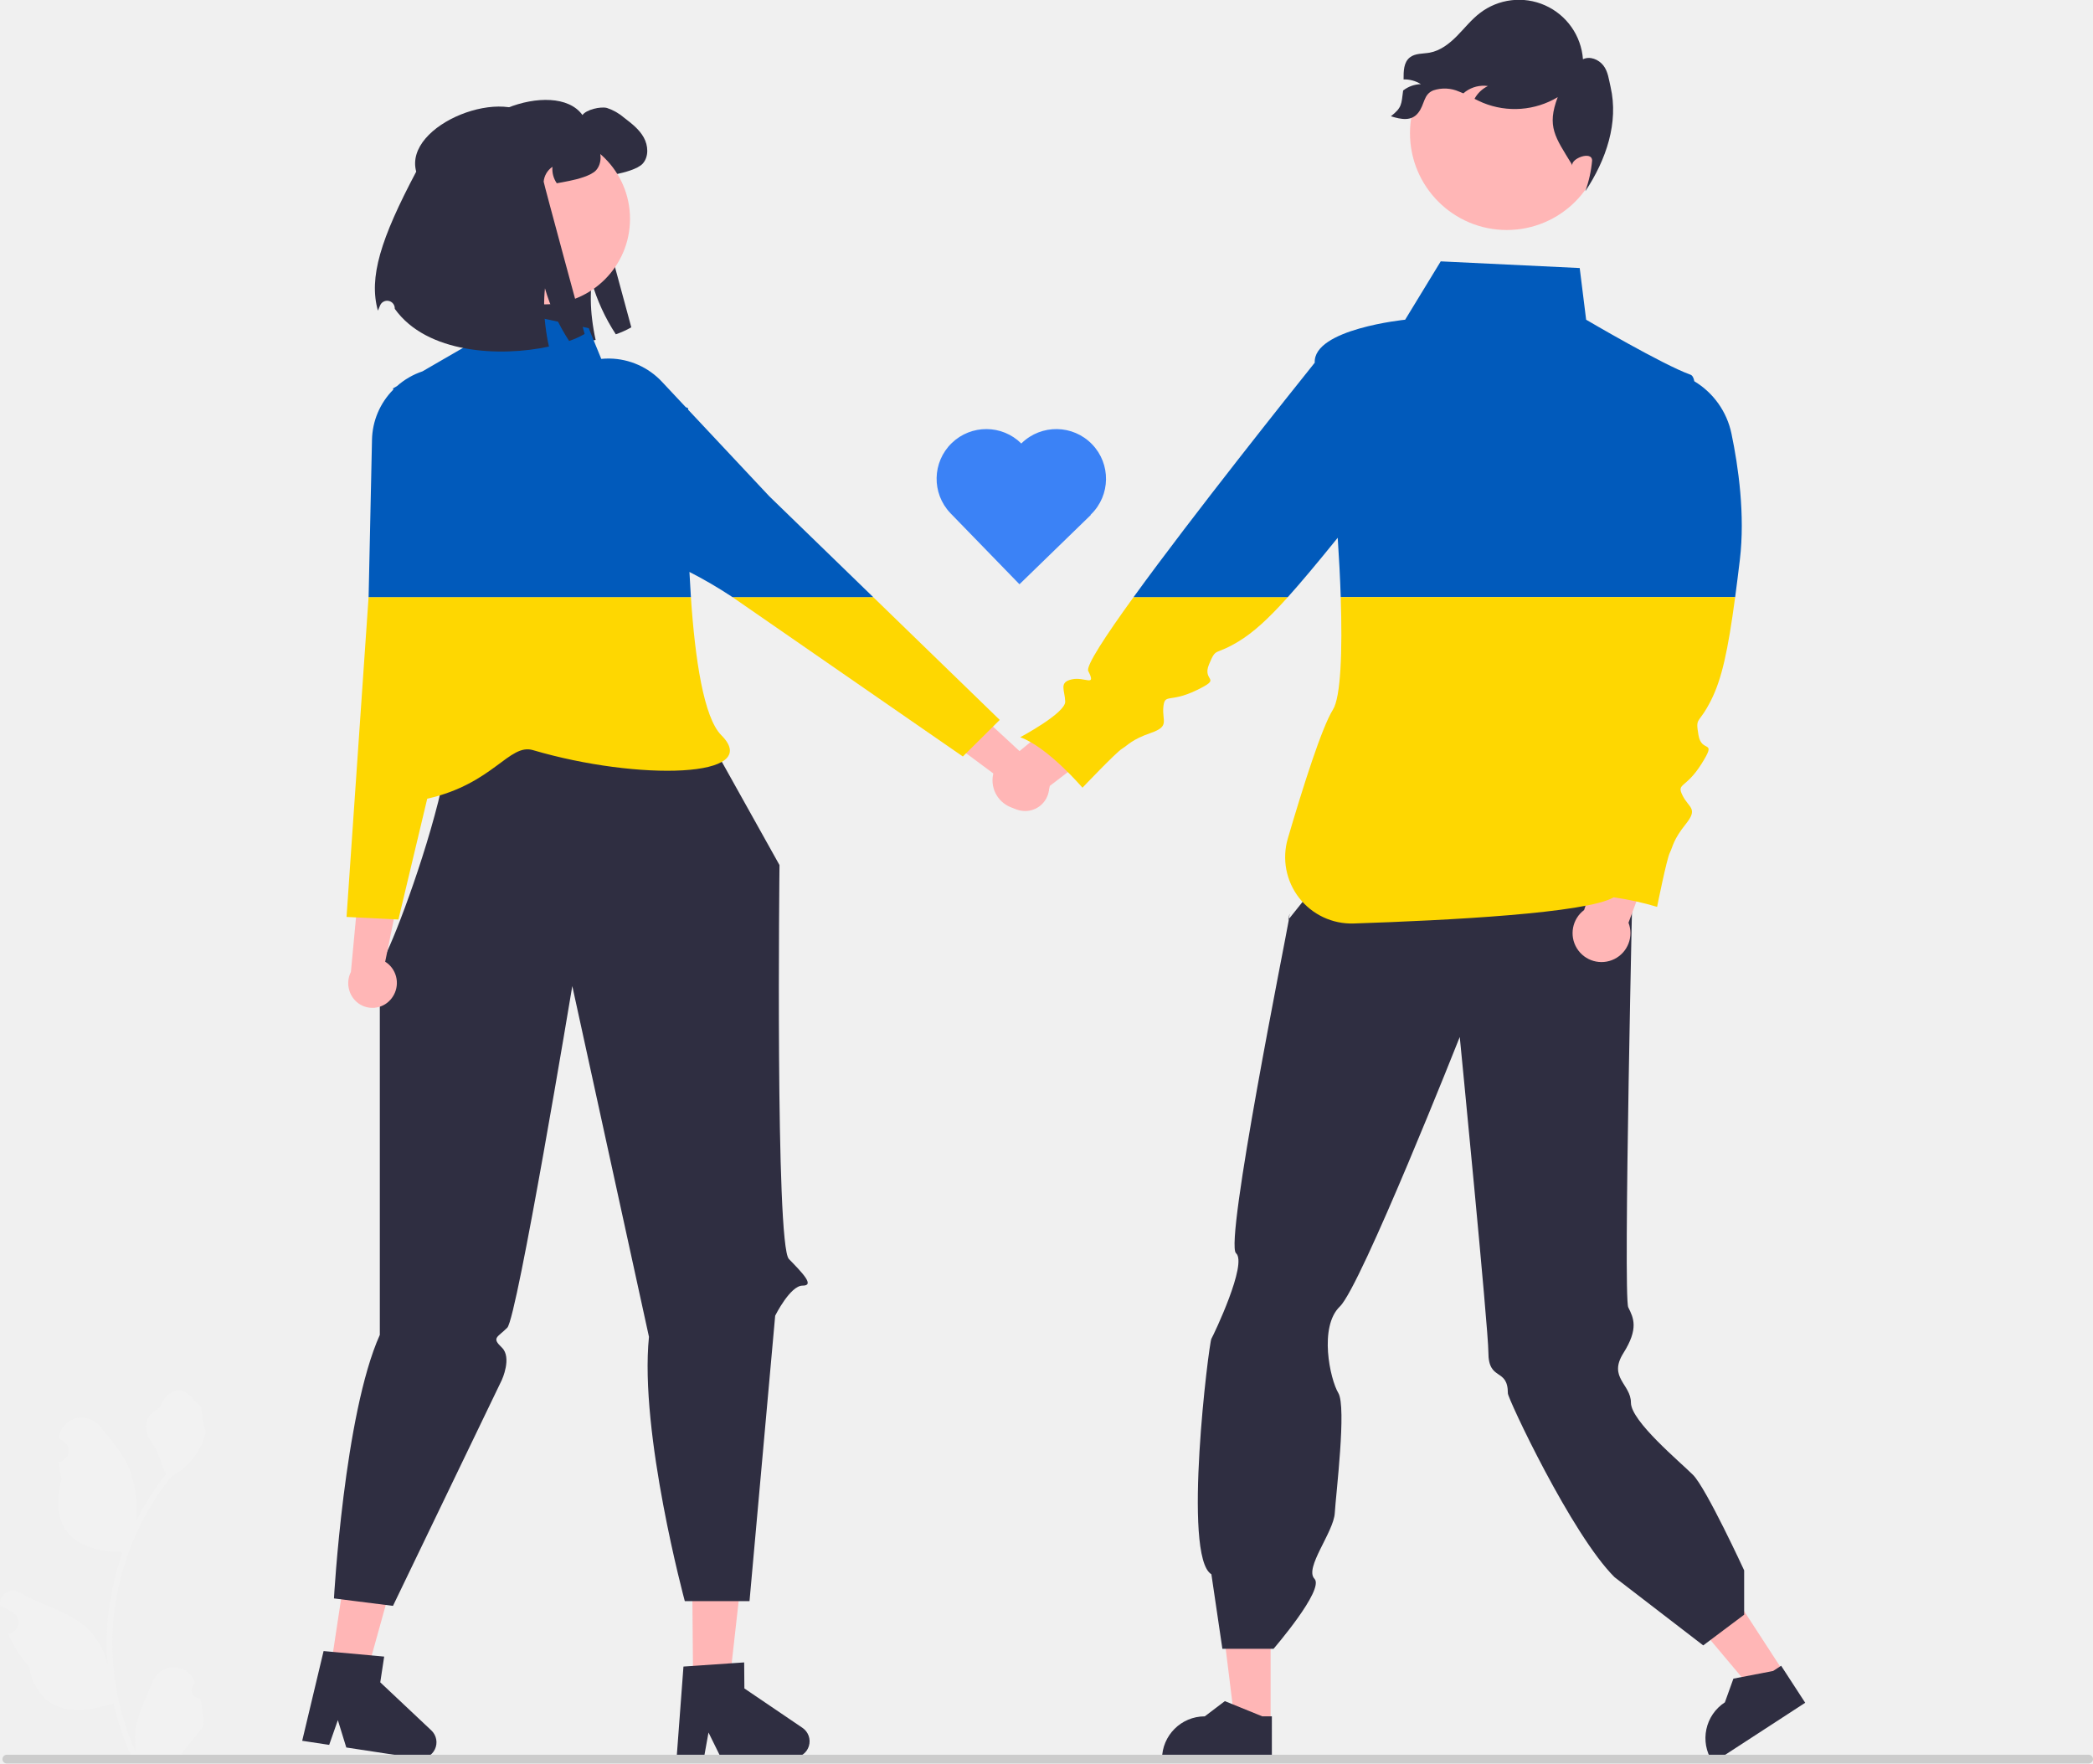
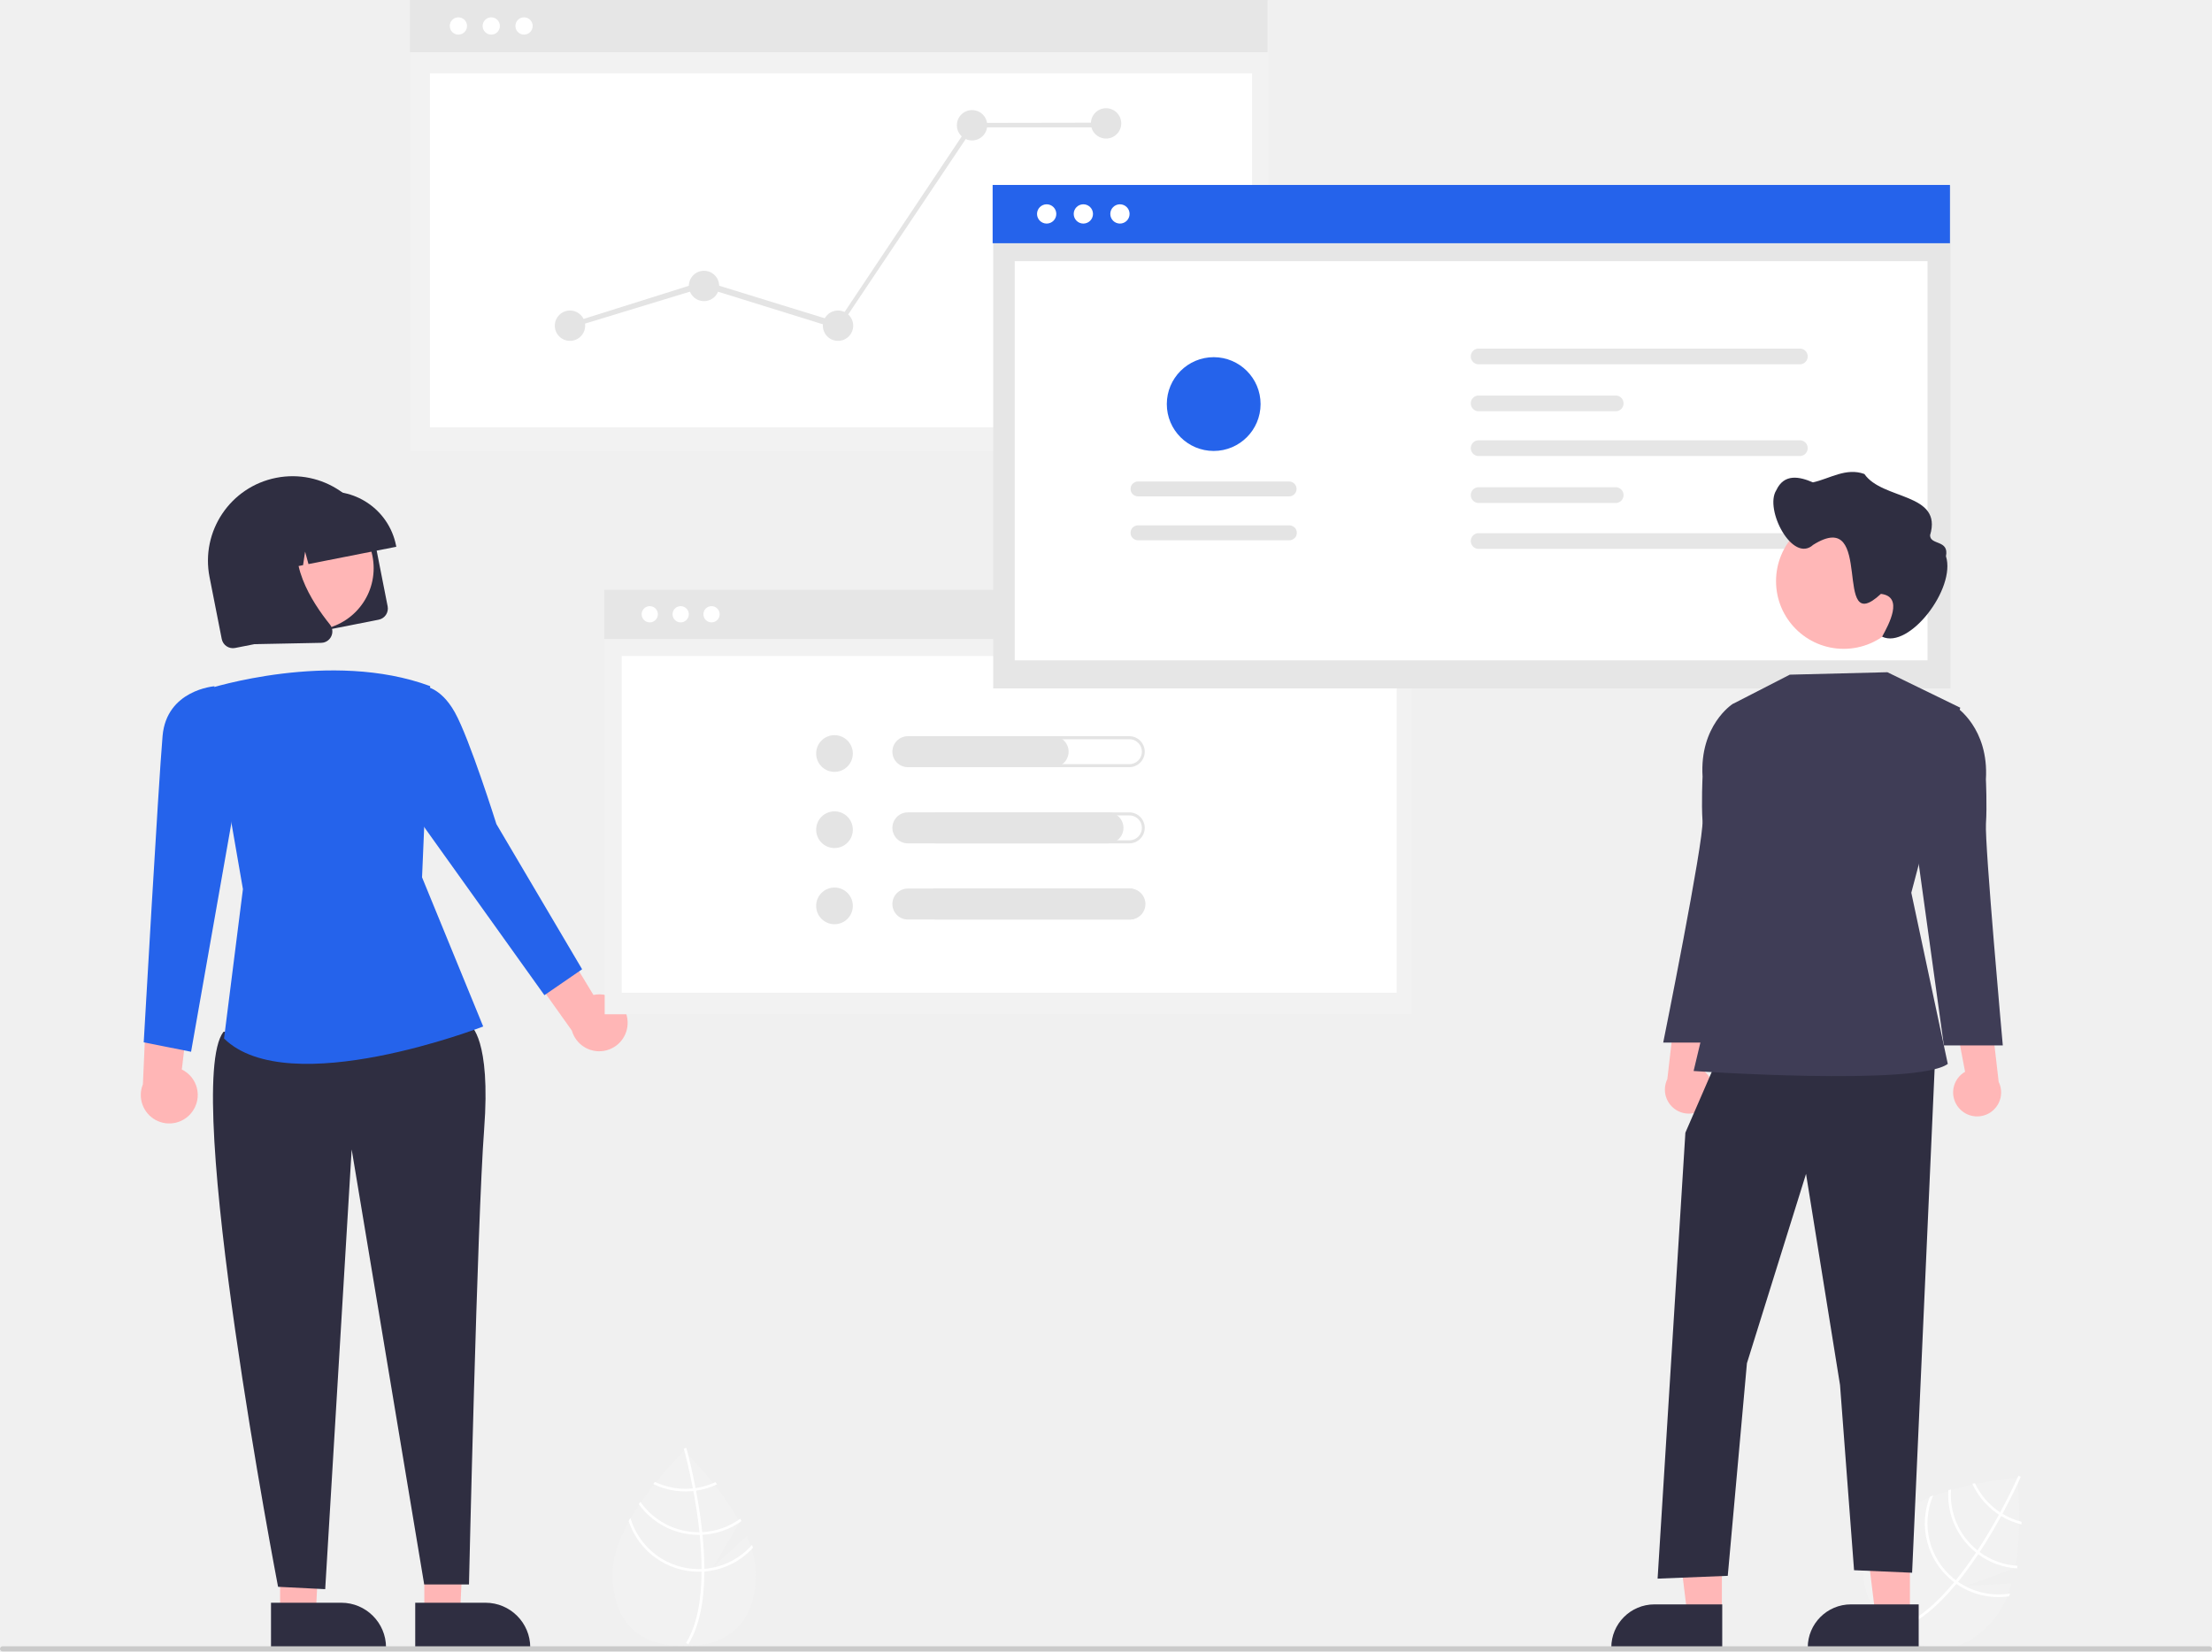
- <svg xmlns="http://www.w3.org/2000/svg" data-name="Layer 1" width="567.338" height="478.016" viewBox="0 0 567.338 478.016">
-   <path d="M441.806,255.712c-3.529-12.867,24.936-23.901,32.41-13.539,1.039-1.473,4.881-2.368,6.643-1.916a13.744,13.744,0,0,1,4.691,2.675c1.988,1.527,4.049,3.109,5.269,5.305,1.229,2.187,1.419,5.17-.235,7.068-1.311,1.509-5.179,2.485-7.149,2.883-1.374.28-2.531.506-3.525.669a6.739,6.739,0,0,1-1.175-4.456,5.47,5.47,0,0,0-2.386,4.013c-.027.334,11.108,41.304,11.108,41.304a24.287,24.287,0,0,1-4.203,1.889,52.848,52.848,0,0,1-6.553-14.28,45.762,45.762,0,0,0,.127,10.168,55.948,55.948,0,0,0,.958,5.631c-13.232,2.856-33.133,1.916-41.792-10.231l-.004-.151a2.067,2.067,0,0,0-3.993-.721c-.21.536-.403 1-.576,1.369C428.9,284.371,432.163,273.932,441.806,255.712Z" transform="translate(-316.3312 -210.9919)" fill="#2f2e41" />
-   <polygon points="187.875 456.283 197.734 456.2 202.098 417.287 187.548 417.41 187.875 456.283" fill="#ffb6b6" />
-   <path d="M533.853,679.343,518.108,668.663l-.059-7.055-3.386.227-10.496.724-2.573.171-1.868,24.935,7.396-.067,1.26-6.991,3.431,6.956,19.601-.164a4.408,4.408,0,0,0,2.439-8.055Z" transform="translate(-316.3312 -210.9919)" fill="#2f2e41" />
-   <polygon points="89.571 452.439 99.318 453.92 109.798 416.192 95.412 414.006 89.571 452.439" fill="#ffb6b6" />
-   <path d="M433.261,680.048l-13.853-13.042,1.06-6.975-3.379-.313-10.477-.95-2.568-.239-5.798,24.323,7.313,1.107,2.353-6.703,2.285,7.412,19.379,2.947a4.408,4.408,0,0,0,3.685-7.566Z" transform="translate(-316.3312 -210.9919)" fill="#2f2e41" />
-   <path d="M499.672,395.413l27.953,50.064s-1.166,102.965,2.549,106.784,7.078,7.244,3.715,7.213-7.434,8.153-7.434,8.153l-6.957,77.364h-17.543s-12.344-45.623-9.713-71.64l-20.782-95.077S456.528,568.188,453.837,570.879s-4.314,2.672-1.484,5.372,0,8.808,0,8.808l-29.498,61.221-16-2.018s2.774-49.979,12.433-71.435V471.432c-.728,8.693,33.303-79.296,12.493-72.691C438.365,396.651,499.672,395.413,499.672,395.413Z" transform="translate(-316.3312 -210.9919)" fill="#2f2e41" />
-   <path d="M422.318,481.805a6.821,6.821,0,0,0-.702-9.488,6.544,6.544,0,0,0-.876-.634l4.751-23.317-10.984-6.574-3.055,32.646a6.802,6.802,0,0,0,1.568,8.155,6.51,6.51,0,0,0,9.183-.651Q422.262,481.874,422.318,481.805Z" transform="translate(-316.3312 -210.9919)" fill="#ffb6b6" />
-   <path d="M593.233,430.754a6.821,6.821,0,0,1-5.816-7.529,6.543,6.543,0,0,1,.228-1.057l-19.113-14.177,3.782-12.229,24.082,22.251a6.802,6.802,0,0,1,4.281,7.116,6.51,6.51,0,0,1-7.268,5.651Q593.321,430.767,593.233,430.754Z" transform="translate(-316.3312 -210.9919)" fill="#ffb6b6" />
-   <circle cx="147.594" cy="59.322" r="23.183" fill="#ffb6b6" />
-   <path d="M437.826,245.399" transform="translate(-316.3312 -210.9919)" fill="#2f2e41" />
-   <polygon points="483.533 453.271 475.415 458.549 451.193 429.75 463.174 421.96 483.533 453.271" fill="#ffb6b6" />
-   <path d="M805.657,672.546,780.694,688.777l-.205-.316a11.59,11.59,0,0,1,3.398-16.034l.001-0,2.31-6.424,10.757-2.072,2.179-1.417Z" transform="translate(-316.3312 -210.9919)" fill="#2f2e41" />
-   <polygon points="344.417 467.102 334.734 467.101 330.128 429.753 344.419 429.754 344.417 467.102" fill="#ffb6b6" />
-   <path d="M661.089,688.195l-29.776-.001v-.377a11.59,11.59,0,0,1,11.59-11.589h.001l5.439-4.126,10.148,4.127,2.599 0Z" transform="translate(-316.3312 -210.9919)" fill="#2f2e41" />
-   <path d="M760.974,447.632l-86.829,1.909-8.607,10.758s.744-3.793.082.373-17.414,87.23-14.247,90.016-6.004,22.02-6.678,23.193-7.933,59.07,0,63.831l2.98,20.209h13.866s13.891-16.075,11.095-18.989,5.2-12.604,5.505-17.8,3.225-28.764.963-32.542-5.319-17.96.418-23.458,32.498-73.057,32.498-73.057,7.776,79.202,7.758,85.421c-.024,8.088,5.287,4.085,5.287,11.185,0,1.434,17.294,38.303,28.916,49.827l24.035,18.488,11.093-8.32v-12.018s-10.28-22.298-13.866-25.884-16.827-14.563-16.827-19.584-6.233-6.77-2.041-13.426,2.758-9.525,1.324-12.394,1.286-120.415,1.286-120.415Z" transform="translate(-316.3312 -210.9919)" fill="#2f2e41" />
-   <circle cx="408.437" cy="36.107" r="26.238" fill="#ffb6b6" />
-   <path d="M745.729,457.66l7.386-22.233,13.289,2.447-8.645,23.228a7.843,7.843,0,1,1-12.03-3.442Z" transform="translate(-316.3312 -210.9919)" fill="#ffb6b6" />
-   <path d="M592.555,414.694l18.096-14.878,9.942,9.152L600.901,424.017a7.843,7.843,0,1,1-8.346-9.323Z" transform="translate(-316.3312 -210.9919)" fill="#ffb6b6" />
-   <path d="M693.353,242.509c2.829.878,5.556,1.396,7.395-.924s1.359-4.973,4.095-6.092a9.679,9.679,0,0,1,6.989.324c.398.148.786.314,1.165.481.213-.185.425-.36.656-.527a8.337,8.337,0,0,1,6-1.461,8.18,8.18,0,0,0-3.633,3.467c.758.379,1.525.758,2.302,1.082a22.697,22.697,0,0,0,20.254-1.535c-3.032,7.987-.675,10.834,3.772,18.128l.176.425c-.444-1.913,5.371-4.123,5.371-1.35a33.125,33.125,0,0,1-1.849,8.32c5.704-8.588,9.069-18.636,6.859-28.278-.471-2.024-.684-4.197-1.969-5.842-1.285-1.636-3.651-2.598-5.519-1.673a17.396,17.396,0,0,0-27.992-12.48c-2.311,1.784-4.132,4.123-6.194,6.203s-4.502,3.975-7.386,4.493c-1.83.324-3.892.129-5.352,1.285-1.692,1.34-1.71,3.698-1.701,5.963a8.327,8.327,0,0,1,4.687,1.285,8.148,8.148,0,0,0-4.733,1.664.508.508,0,0,0-.074.055C696.172,239.328,696.375,240.133,693.353,242.509Z" transform="translate(-316.3312 -210.9919)" fill="#2f2e41" />
-   <path d="M370.59,671.321a2.269,2.269,0,0,1-1.645-3.933l.155-.618q-.031-.074-.062-.148a6.094,6.094,0,0,0-11.241.042c-1.839,4.428-4.179,8.864-4.756,13.546a18.029,18.029,0,0,0,.316,6.2,72.281,72.281,0,0,1-6.575-30.021,69.764,69.764,0,0,1,.433-7.783q.358-3.178.995-6.31a73.119,73.119,0,0,1,14.5-30.99,19.459,19.459,0,0,0,8.093-8.397,14.843,14.843,0,0,0,1.35-4.056c-.394.052-1.486-5.949-1.188-6.317-.549-.833-1.532-1.247-2.131-2.06-2.982-4.043-7.091-3.337-9.236,2.157-4.582,2.313-4.627,6.148-1.815,9.837,1.789,2.347,2.035,5.522,3.604,8.035-.162.207-.329.407-.491.614a73.591,73.591,0,0,0-7.681,12.169,30.592,30.592,0,0,0-1.826-14.21c-1.748-4.217-5.025-7.769-7.91-11.415a6.279,6.279,0,0,0-11.184,3.083q-.009.081-.017.161.643.363,1.259.77a3.078,3.078,0,0,1-1.241,5.602l-.063.01a30.626,30.626,0,0,0,.807,4.579c-3.702,14.316,4.29,19.53,15.701,19.764.252.129.497.258.749.381a75.115,75.115,0,0,0-4.043,19.028,71.243,71.243,0,0,0,.052,11.503l-.019-.136a18.826,18.826,0,0,0-6.427-10.87c-4.946-4.063-11.933-5.559-17.268-8.824a3.533,3.533,0,0,0-5.411,3.437l.022.143a20.677,20.677,0,0,1,2.319,1.117q.643.363,1.259.77a3.078,3.078,0,0,1-1.241,5.602l-.063.01c-.045.006-.084.013-.129.019a30.654,30.654,0,0,0,5.639,8.829c2.315,12.497,12.256,13.683,22.89,10.044h.006a75.093,75.093,0,0,0,5.044,14.726h18.02c.065-.2.123-.407.181-.607a20.474,20.474,0,0,1-4.986-.297c1.337-1.641,2.674-3.294,4.011-4.935a1.121,1.121,0,0,0,.084-.097c.678-.84,1.363-1.673,2.041-2.512l0-.001a29.99,29.99,0,0,0-.879-7.64Z" transform="translate(-316.3312 -210.9919)" fill="#f2f2f2" />
-   <path d="M316.999,687.818a1.186,1.186,0,0,0,1.19,1.19h564.29a1.19,1.19,0,1,0,0-2.38h-564.29A1.187,1.187,0,0,0,316.999,687.818Z" transform="translate(-316.3312 -210.9919)" fill="#ccc" />
-   <path d="M503.213,366.022c.111,2.279.242,4.56.394,6.82h11.261l-.161-.111A121.192,121.192,0,0,0,503.213,366.022Z" transform="translate(-316.3312 -210.9919)" fill="none" />
-   <path d="M410.267,459.537l14.065.698,7.806-32.744c17.946-4.035,22.203-15.069,28.655-13.17,28.622,8.426,62.638,7.533,51.062-4.042-4.746-4.746-7.11-20.5-8.248-37.437h-87.366Z" transform="translate(-316.3312 -210.9919)" fill="#fed701" />
-   <polygon points="198.537 161.851 260.993 205.057 270.992 195.141 236.689 161.851 198.537 161.851" fill="#fed701" />
-   <path d="M524.86,345.514,502.855,322.038c.007-.246.012-.386.012-.386l-.671-.317-6.401-6.829a19.867,19.867,0,0,0-14.211-6.326,20.389,20.389,0,0,0-2.273.092l-3.397-8.322-28.416-6.028-5.642,11.357-11.017,6.378a19.901,19.901,0,0,0-6.907,3.999l-1.076.623.08.327a19.838,19.838,0,0,0-5.77,13.604l-.914,42.49-.01.142h87.366c-.152-2.26-.283-4.541-.394-6.82a121.192,121.192,0,0,1,11.495,6.709l.161.111h38.152Z" transform="translate(-316.3312 -210.9919)" fill="#015abb" />
-   <path d="M611.318,392.877c2.271,4.488-.919,1.46-4.488,2.271-3.569.811-1.839,2.92-1.758,6.029s-12.194,9.652-12.194,9.652c7.489,2.677,16.87,13.681,16.87,13.681s9.085-9.571,10.734-10.571c1.649-1,2.569-2.46,7.787-4.272,5.218-1.811,3.028-3.19,3.407-7.029.379-3.839,1.649-1,8.976-4.542s1.379-2.19,3.407-7.029c2.028-4.84,1.379-2.19,7.976-6.191,3.965-2.405,7.904-5.937,13.384-12.033H623.607C615.895,383.496,610.644,391.544,611.318,392.877Z" transform="translate(-316.3312 -210.9919)" fill="#fed701" />
-   <path d="M787.938,362.778c1.465-12.211-.388-25.251-2.272-34.267a21.716,21.716,0,0,0-10.058-14.167c-.191-.979-.531-1.606-1.052-1.791-7.458-2.651-28.277-14.899-28.277-14.899l-1.745-14.006L706.86,281.837l-9.64,15.816s-24.972,2.51-24.509,11.652c-6.048,7.543-32.968,41.249-49.104,63.538h41.813c3.637-4.046,7.953-9.219,13.41-15.949.037-.046.072-.093.109-.139.367,5.456.649,10.914.817,16.088H786.67C787.076,369.808,787.494,366.474,787.938,362.778Z" transform="translate(-316.3312 -210.9919)" fill="#015abb" />
-   <path d="M786.67,372.843H679.756c.477,14.703.022,27.101-2.118,30.515-3.004,4.792-8.089,20.829-12.222,34.91a17.995,17.995,0,0,0,17.859,23.046c25.642-.845,63.164-2.802,70.477-7.093a81.014,81.014,0,0,1,11.758,2.584s2.588-12.94,3.45-14.665c.863-1.725.863-3.45,4.313-7.764,3.451-4.313.863-4.313-.863-7.764-1.725-3.45.863-1.725,5.176-8.626,4.313-6.901,0-2.588-.863-7.764-.863-5.176,0-2.588,3.451-9.489C783.033,395.016,784.708,387.513,786.67,372.843Z" transform="translate(-316.3312 -210.9919)" fill="#fed701" />
-   <path d="M429.153,257.519c-3.529-12.867,24.936-23.901,32.41-13.539,1.039-1.473,4.881-2.368,6.643-1.916a13.744,13.744,0,0,1,4.691,2.675c1.988,1.527,4.049,3.109,5.269,5.305,1.229,2.187,1.419,5.17-.235,7.068-1.311,1.509-5.179,2.485-7.149,2.883-1.374.28-2.531.506-3.525.669a6.739,6.739,0,0,1-1.175-4.456,5.47,5.47,0,0,0-2.386,4.013c-.027.334,11.108,41.304,11.108,41.304a24.287,24.287,0,0,1-4.203,1.889,52.848,52.848,0,0,1-6.553-14.28,45.762,45.762,0,0,0,.127,10.168,55.95,55.95,0,0,0,.958,5.631c-13.232,2.856-33.133,1.916-41.792-10.231l-.004-.151a2.067,2.067,0,0,0-3.993-.721c-.21.536-.403 1-.576,1.369C416.247,286.179,419.51,275.74,429.153,257.519Z" transform="translate(-316.3312 -210.9919)" fill="#2f2e41" />
-   <path d="M593.272,331.109l0,0c-.034.033-.065.067-.098.1a13.472,13.472,0,0,0-18.874-.102l0,0a13.472,13.472,0,0,0-.401,18.921l-.003.003.126.13,0,0,18.649,19.202L612.003,350.587l-.054-.055c.032-.031.066-.06.099-.091l0,0a13.474,13.474,0,0,0,.278-19.054l0,0A13.474,13.474,0,0,0,593.272,331.109Z" transform="translate(-316.3312 -210.9919)" fill="#3b82f6" />
+ <svg xmlns="http://www.w3.org/2000/svg" data-name="Layer 1" width="864" height="645" viewBox="0 0 864 645">
+   <path d="M459.675,727.481l-13.169,12.124,10.466-17.561C448.726,707.091,435.24,694.168,435.24,694.168s-27.978,26.805-27.978,47.876S419.788,770.472,435.24,770.472c15.452,0,27.978-7.357,27.978-28.428A36.962,36.962,0,0,0,459.675,727.481Z" transform="translate(-168 -127.5)" fill="#f2f2f2" />
+   <path d="M443.119,740.262v1.039c-.062,12.073-2.098,21.492-6.093,28.125-.057.098-.118.19-.175.288l-.447-.272-.427-.267c4.432-7.162,6-17.286,6.057-27.816.005-.339.01-.684.005-1.028-.015-4.458-.288-8.967-.725-13.348-.031-.339-.067-.684-.103-1.028-.607-5.779-1.481-11.301-2.375-16.098-.062-.339-.129-.679-.195-1.013-1.548-8.113-3.126-13.99-3.486-15.291-.041-.159-.067-.247-.072-.267l.488-.139.005-.005.494-.139c.005.021.093.314.236.859.55,2.036,1.98,7.563,3.383,14.854.062.329.129.668.19,1.008.73,3.892,1.445,8.242,2.01,12.808q.216,1.72.386,3.393c.041.344.077.689.108,1.028Q443.093,734.053,443.119,740.262Z" transform="translate(-168 -127.5)" fill="#fff" />
+   <path d="M439.689,708.713c-.344.046-.694.093-1.049.129a28.365,28.365,0,0,1-2.9.149,27.592,27.592,0,0,1-11.929-2.694c-.216.272-.432.545-.653.823a28.614,28.614,0,0,0,12.582,2.9,29.347,29.347,0,0,0,3.095-.165c.35-.036.699-.082,1.044-.134a28.373,28.373,0,0,0,8.201-2.483q-.332-.424-.648-.833A27.497,27.497,0,0,1,439.689,708.713Z" transform="translate(-168 -127.5)" fill="#fff" />
+   <path d="M442.275,725.922q-.532.031-1.064.031c-.108.005-.221.005-.329.005a27.738,27.738,0,0,1-22.767-11.893c-.206.303-.411.607-.612.915a28.768,28.768,0,0,0,23.379,12.006c.144,0,.288,0,.432-.005.36-.005.715-.015,1.069-.031a28.616,28.616,0,0,0,15.245-5.347c-.165-.303-.329-.607-.499-.91A27.548,27.548,0,0,1,442.275,725.922Z" transform="translate(-168 -127.5)" fill="#fff" />
+   <path d="M443.119,740.262c-.36.031-.72.051-1.08.067-.386.015-.771.026-1.157.026a27.813,27.813,0,0,1-26.664-20.011c-.231.416-.463.828-.684,1.244a28.832,28.832,0,0,0,27.348,19.795c.386,0,.771-.005,1.152-.026.365-.01.725-.031,1.085-.057a28.747,28.747,0,0,0,18.973-9.26c-.108-.38-.231-.756-.355-1.136A27.723,27.723,0,0,1,443.119,740.262Z" transform="translate(-168 -127.5)" fill="#fff" />
+   <path d="M953.718,745.933l-17.871,1.031,19.226-6.949c3.1-16.792.86-35.335.86-35.335s-38.63,3-51.985,19.298-8.33,29.928,3.622,39.721c11.952,9.794,26.303,12.043,39.658-4.255A36.962,36.962,0,0,0,953.718,745.933Z" transform="translate(-168 -127.5)" fill="#f2f2f2" />
+   <path d="M932.811,745.324l-.658.803c-7.7,9.299-15.245,15.294-22.539,17.892-.106.04-.212.072-.318.112l-.173-.494-.161-.477c7.968-2.731,15.597-9.567,22.315-17.676.219-.259.441-.522.656-.792,2.814-3.458,5.461-7.118,7.899-10.784.191-.282.382-.571.572-.861,3.194-4.855,6.018-9.68,8.366-13.957.167-.302.331-.606.491-.907,3.945-7.256,6.449-12.803,6.996-14.037.069-.149.105-.233.114-.252l.466.202.007-.001.47.205c-.009.019-.127.301-.361.814-.865,1.924-3.263,7.105-6.798,13.634-.161.294-.324.598-.492.9-1.902,3.473-4.106,7.291-6.563,11.181q-.923,1.467-1.853,2.869c-.187.292-.377.582-.568.864Q936.727,740.506,932.811,745.324Z" transform="translate(-168 -127.5)" fill="#fff" />
+   <path d="M950.155,718.748c-.296-.183-.596-.368-.893-.565a28.366,28.366,0,0,1-2.338-1.723,27.592,27.592,0,0,1-7.519-9.645c-.34.074-.679.148-1.026.222a28.613,28.613,0,0,0,7.894,10.217,29.344,29.344,0,0,0,2.498,1.835c.293.194.593.38.892.558a28.372,28.372,0,0,0,7.917,3.277q.012-.538.027-1.055A27.497,27.497,0,0,1,950.155,718.748Z" transform="translate(-168 -127.5)" fill="#fff" />
+   <path d="M941.248,733.698q-.431-.313-.843-.651c-.087-.064-.174-.136-.258-.205a27.738,27.738,0,0,1-10.072-23.629c-.351.104-.703.209-1.053.32A28.768,28.768,0,0,0,939.496,733.638c.111.091.223.182.337.27.282.224.563.441.847.654a28.616,28.616,0,0,0,15.181,5.527c.065-.339.13-.678.191-1.02A27.548,27.548,0,0,1,941.248,733.698Z" transform="translate(-168 -127.5)" fill="#fff" />
+   <path d="M932.811,745.324c-.298-.204-.589-.416-.878-.633-.308-.233-.613-.469-.911-.713a27.813,27.813,0,0,1-7.941-32.379c-.443.175-.883.347-1.318.529a28.832,28.832,0,0,0,8.607,32.645c.298.244.6.485.907.71.289.223.58.436.875.644a28.747,28.747,0,0,0,20.544,4.863c.158-.363.3-.731.446-1.104A27.724,27.724,0,0,1,932.811,745.324Z" transform="translate(-168 -127.5)" fill="#fff" />
+   <polygon points="165.74 630.543 179.675 630.542 182.261 576.504 165.737 576.794 165.74 630.543" fill="#ffb6b6" />
+   <path d="M330.185,753.493l27.443-.001h.001a17.49,17.49,0,0,1,17.489,17.488v.568l-44.932.002Z" transform="translate(-168 -127.5)" fill="#2f2e41" />
+   <polygon points="109.407 630.543 123.342 630.542 126.104 576.504 109.404 576.794 109.407 630.543" fill="#ffb6b6" />
+   <path d="M273.852,753.493l27.443-.001h.001a17.49,17.49,0,0,1,17.489,17.488v.568l-44.932.002Z" transform="translate(-168 -127.5)" fill="#2f2e41" />
+   <path d="M413.15,526.538a11.048,11.048,0,0,0-13.353-10.425L379.451,482.538l-8.745,18.432,20.662,29.058a11.107,11.107,0,0,0,21.782-3.49Z" transform="translate(-168 -127.5)" fill="#ffb6b6" />
+   <path d="M243.132,561.658a11.048,11.048,0,0,0-4.113-16.433l4.617-38.987-18.234,9.15-1.589,35.62a11.107,11.107,0,0,0,19.319,10.65Z" transform="translate(-168 -127.5)" fill="#ffb6b6" />
+   <path d="M341.911,522.164l9.868,5.846s8.018,5.104,5.322,40.606-5.919,177.737-5.919,177.737H333.69l-28.329-169.908-10.337,171.749-18.412-.921s-37.618-195.536-21.341-216.758Z" transform="translate(-168 -127.5)" fill="#2f2e41" />
+   <path d="M249.316,396.528s47.988-15.427,86.707-1.044l-3.17,74.684,23.883,58.256s-75.927,29.452-101.229,4.701l7.379-58.354Z" transform="translate(-168 -127.5)" fill="#2563eb" />
+   <path d="M323.121,404.255l10.056-8.771s6.708-.079,12.481,10.241,16.231,43.632,16.231,43.632l33.482,56.715L380.642,516.198l-53.103-74.266Z" transform="translate(-168 -127.5)" fill="#2563eb" />
+   <path d="M251.096,400.21l.686-4.679s-18.698,1.383-20.28,19.4-7.365,119.68-7.365,119.68l18.495,3.682L261.031,433.951Z" transform="translate(-168 -127.5)" fill="#2563eb" />
+   <path d="M315.918,369.536l-56.097,11.046a4.441,4.441,0,0,1-5.209-3.495L249.85,352.907a33.023,33.023,0,0,1,64.802-12.76l4.761,24.18A4.441,4.441,0,0,1,315.918,369.536Z" transform="translate(-168 -127.5)" fill="#2f2e41" />
+   <circle cx="121.739" cy="221.93" r="24.211" fill="#ffb6b6" />
+   <path d="M322.793,341.055l-34.302,6.755-1.322-4.855-.789,5.271-5.282,1.04-2.619-9.623-1.564,10.447-10.22,2.012-.095-.484a26.152,26.152,0,0,1,20.583-30.678l4.836-.952a26.152,26.152,0,0,1,30.678,20.584Z" transform="translate(-168 -127.5)" fill="#2f2e41" />
+   <path d="M294.241,378.493a4.53,4.53,0,0,1-.784.084l-25.99.514-8.174-41.512,27.649-5.445-.527.933c-7.337,12.983,3.385,29.581,10.429,38.32a4.37,4.37,0,0,1,.556,4.62A4.418,4.418,0,0,1,294.241,378.493Z" transform="translate(-168 -127.5)" fill="#2f2e41" />
+   <rect id="b0371f3f-df42-4d60-b6c1-6000de199dd5" data-name="Rectangle 246" x="160.347" y="0.272" width="334.981" height="175.89" fill="#f2f2f2" />
+   <rect id="a5ec3362-5fc6-49dd-bbc1-e584c03fc30b" data-name="Rectangle 264" x="160.143" width="334.981" height="20.39" fill="#e6e6e6" />
+   <rect id="edb19af0-e7ad-43aa-9651-c68038fb40c2" data-name="Rectangle 247" x="167.923" y="28.658" width="321.136" height="138.232" fill="#fff" />
+   <circle id="fcfbd1c3-546b-4aa9-92d2-19035f23e7a3" data-name="Ellipse 194" cx="191.886" cy="10.143" r="3.373" fill="#fff" />
+   <circle id="fcf1e260-d16a-4b37-91b5-eb72ad8ee2c7" data-name="Ellipse 195" cx="204.689" cy="10.143" r="3.373" fill="#fff" />
+   <circle id="ae552ed4-f0ed-4b8a-a24a-450e5f71adc4" data-name="Ellipse 246" cx="179.049" cy="10.143" r="3.373" fill="#fff" />
+   <circle cx="222.633" cy="127.209" r="5.926" fill="#e4e4e4" />
+   <circle cx="274.981" cy="111.689" r="5.926" fill="#e4e4e4" />
+   <circle cx="327.33" cy="127.209" r="5.926" fill="#e4e4e4" />
+   <circle cx="379.678" cy="48.923" r="5.926" fill="#e4e4e4" />
+   <circle cx="432.026" cy="48.193" r="5.926" fill="#e4e4e4" />
+   <polygon points="327.454 128.537 274.981 112.234 223.226 128 222.041 126.419 274.981 109.766 327.205 125.882 379.1 48.091 379.309 48.006 431.657 47.914 432.395 49.747 380.255 49.755 327.454 128.537" fill="#e4e4e4" />
+   <rect id="a979eff9-2035-45aa-8fad-490bbaa22894" data-name="Rectangle 246" x="236.194" y="230.63" width="315.238" height="165.523" fill="#f2f2f2" />
+   <rect id="b5344e31-85e8-4079-8f4b-e609523654c2" data-name="Rectangle 264" x="236.002" y="230.374" width="315.238" height="19.189" fill="#e6e6e6" />
+   <rect id="a6983896-3ceb-4bf9-866b-7e40cad74d1b" data-name="Rectangle 247" x="242.841" y="256.235" width="302.691" height="131.489" fill="#fff" />
+   <circle id="f96e66fe-9216-4da2-bba4-b63d176988a9" data-name="Ellipse 194" cx="265.874" cy="239.919" r="3.174" fill="#fff" />
+   <circle id="e3ffbb79-e13a-4bd7-b23c-45510780cb2f" data-name="Ellipse 195" cx="277.923" cy="239.919" r="3.174" fill="#fff" />
+   <circle id="ec6ea03b-7290-43d8-8b25-59bf30f1f0ee" data-name="Ellipse 246" cx="253.794" cy="239.919" r="3.174" fill="#fff" />
+   <rect id="e9e5cf6b-8f55-43bf-8281-302b4fb1e9d5" data-name="Rectangle 246" x="387.948" y="72.539" width="373.927" height="196.339" fill="#e6e6e6" />
+   <rect id="e4e8a65e-8422-4898-a810-30d755c7dafc" data-name="Rectangle 264" x="387.72" y="72.236" width="373.927" height="22.761" fill="#2563eb" />
+   <rect id="b6acd298-89f8-46a0-ab3e-c2f0533bc288" data-name="Rectangle 247" x="396.342" y="101.988" width="356.537" height="155.932" fill="#fff" />
+   <circle id="a2e6f9e4-3ad4-420f-8fe3-197d901d1e70" data-name="Ellipse 194" cx="423.153" cy="83.558" r="3.765" fill="#fff" />
+   <circle id="b303a717-eadc-4672-a419-54a1feb6afd8" data-name="Ellipse 195" cx="437.445" cy="83.558" r="3.765" fill="#fff" />
+   <circle id="b1ff2c46-8045-41fc-afe2-76f8fb520d89" data-name="Ellipse 246" cx="408.824" cy="83.558" r="3.765" fill="#fff" />
+   <path d="M745.157,263.656a3.084,3.084,0,0,0,0,6.114H871.41a3.084,3.084,0,0,0,0-6.114Z" transform="translate(-168 -127.5)" fill="#e6e6e6" />
+   <path d="M745.157,335.752a3.084,3.084,0,0,0,0,6.114H871.41a3.084,3.084,0,0,0,0-6.114Z" transform="translate(-168 -127.5)" fill="#e6e6e6" />
+   <path d="M745.157,281.997a3.084,3.084,0,0,0,0,6.114h54.327a3.084,3.084,0,0,0,0-6.114Z" transform="translate(-168 -127.5)" fill="#e6e6e6" />
+   <path d="M745.157,299.479a3.084,3.084,0,0,0,0,6.114H871.41a3.084,3.084,0,0,0,0-6.114Z" transform="translate(-168 -127.5)" fill="#e6e6e6" />
+   <path d="M745.157,317.82a3.084,3.084,0,0,0,0,6.114h54.327a3.084,3.084,0,0,0,0-6.114Z" transform="translate(-168 -127.5)" fill="#e6e6e6" />
+   <path d="M671.576,338.516a2.91,2.91,0,1,0,.003-5.819H612.553a2.91,2.91,0,1,0-.003,5.819H671.576Z" transform="translate(-168 -127.5)" fill="#e4e4e4" />
+   <path d="M671.576,321.374a2.91,2.91,0,0,0,0-5.819H612.553a2.91,2.91,0,1,0-.003,5.819H671.576Z" transform="translate(-168 -127.5)" fill="#e4e4e4" />
+   <path d="M642.064,267.005a18.314,18.314,0,1,1-18.314,18.314v0A18.335,18.335,0,0,1,642.064,267.005Z" transform="translate(-168 -127.5)" fill="#2563eb" />
+   <circle cx="325.952" cy="294.307" r="7.166" fill="#e4e4e4" />
+   <path d="M609.085,416.231a4.86,4.86,0,1,1,0,9.719H533.721a4.86,4.86,0,1,1,0-9.719h75.364m0-1.19H533.721a6.05,6.05,0,1,0,0,12.1h75.364a6.05,6.05,0,1,0,0-12.1Z" transform="translate(-168 -127.5)" fill="#e4e4e4" />
+   <path d="M579.348,427.14h-56.733a6.05,6.05,0,1,1,0-12.1h56.733a6.05,6.05,0,0,1,0,12.1Z" transform="translate(-168 -127.5)" fill="#e4e4e4" />
+   <circle cx="325.952" cy="324.062" r="7.166" fill="#e4e4e4" />
+   <path d="M609.085,445.986a4.86,4.86,0,1,1,0,9.719H533.721a4.86,4.86,0,1,1,0-9.719h75.364m0-1.19H533.721a6.05,6.05,0,1,0,0,12.1h75.364a6.05,6.05,0,1,0,0-12.1Z" transform="translate(-168 -127.5)" fill="#e4e4e4" />
+   <path d="M600.771,456.895H522.615a6.05,6.05,0,0,1,0-12.1h78.157a6.05,6.05,0,0,1,0,12.1Z" transform="translate(-168 -127.5)" fill="#e4e4e4" />
+   <circle cx="325.952" cy="353.817" r="7.166" fill="#e4e4e4" />
+   <path d="M609.085,475.741a4.86,4.86,0,1,1,0,9.719H533.721a4.86,4.86,0,1,1,0-9.719h75.364m0-1.19H533.721a6.05,6.05,0,1,0,0,12.1h75.364a6.05,6.05,0,1,0,0-12.1Z" transform="translate(-168 -127.5)" fill="#e4e4e4" />
+   <path d="M609.353,486.651h-86.739a6.05,6.05,0,1,1,0-12.1h86.739a6.05,6.05,0,0,1,0,12.1Z" transform="translate(-168 -127.5)" fill="#e4e4e4" />
+   <path d="M834.869,559.069a9.311,9.311,0,0,0-2.486-14.059l6.188-32.505-15.871,6.614-3.443,29.853A9.362,9.362,0,0,0,834.869,559.069Z" transform="translate(-168 -127.5)" fill="#ffb7b7" />
+   <polygon points="746.005 631.024 732.566 631.023 726.173 579.187 746.008 579.188 746.005 631.024" fill="#ffb7b7" />
+   <path d="M917.433,771.551l-43.333-.002v-.548a16.867,16.867,0,0,1,16.866-16.866h.001l26.466.001Z" transform="translate(-168 -127.5)" fill="#2f2e41" />
+   <polygon points="672.561 631.024 659.122 631.023 652.729 579.187 672.564 579.188 672.561 631.024" fill="#ffb7b7" />
+   <path d="M840.7,771.551l-43.333-.002v-.548a16.867,16.867,0,0,1,16.866-16.866h.001l26.466.001Z" transform="translate(-168 -127.5)" fill="#2f2e41" />
+   <polygon points="671.46 412.093 658.306 442.398 647.455 616.58 674.86 615.484 682.344 532.451 705.433 458.495 718.707 540.944 724.188 613.291 746.863 614.273 755.9 412.093 671.46 412.093" fill="#2f2e41" />
+   <path d="M905.214,390.057l-38.125.954-22.383,11.491-1.228,84.776-13.96,58.531s87.224,6.003,99.282-2.766l-14.25-66.867,19.113-72.264Z" transform="translate(-168 -127.5)" fill="#3f3d56" />
+   <path d="M848.778,403.826l-4.072-1.325S831.787,410.792,833.016,430.836c0,0-.484,10.372-.022,17.275.53,7.918-15.347,86.598-15.347,86.598h23.02l9.866-71.252Z" transform="translate(-168 -127.5)" fill="#3f3d56" />
+   <path d="M933.064,560.165a9.311,9.311,0,0,1,2.486-14.059l-6.188-32.505,15.871,6.614,3.443,29.853A9.362,9.362,0,0,1,933.064,560.165Z" transform="translate(-168 -127.5)" fill="#ffb7b7" />
+   <path d="M927.925,404.923l4.072-1.325s12.918,8.291,11.689,28.335c0,0,.484,10.372.022,17.275-.53,7.918,6.577,86.598,6.577,86.598H927.266l-9.866-71.252Z" transform="translate(-168 -127.5)" fill="#3f3d56" />
+   <path d="M914.572,354.49A26.429,26.429,0,1,1,888.144,328.061h0a26.363,26.363,0,0,1,26.429,26.297Q914.573,354.424,914.572,354.49Z" transform="translate(-168 -127.5)" fill="#ffb7b7" />
+   <path d="M861.803,318.991c3.096-6.657,9.087-5.341,14.327-3.085,6.635-1.472,12.946-5.878,20.096-3.272,7.042,10.243,30.687,7.229,25.657,23.905-.007,3.996,7.519,1.67,6.205,8.214,3.986,12.594-14.389,36.446-24.939,31.423,2.609-4.782,8.569-15.642-.471-16.719-19.445,18.093-2.006-34.453-26.439-19.172C868.149,347.688,857.074,326.396,861.803,318.991Z" transform="translate(-168 -127.5)" fill="#2f2e41" />
+   <path d="M1031,772.5H169a1,1,0,0,1,0-2h862a1,1,0,0,1,0,2Z" transform="translate(-168 -127.5)" fill="#cacaca" />
</svg>
